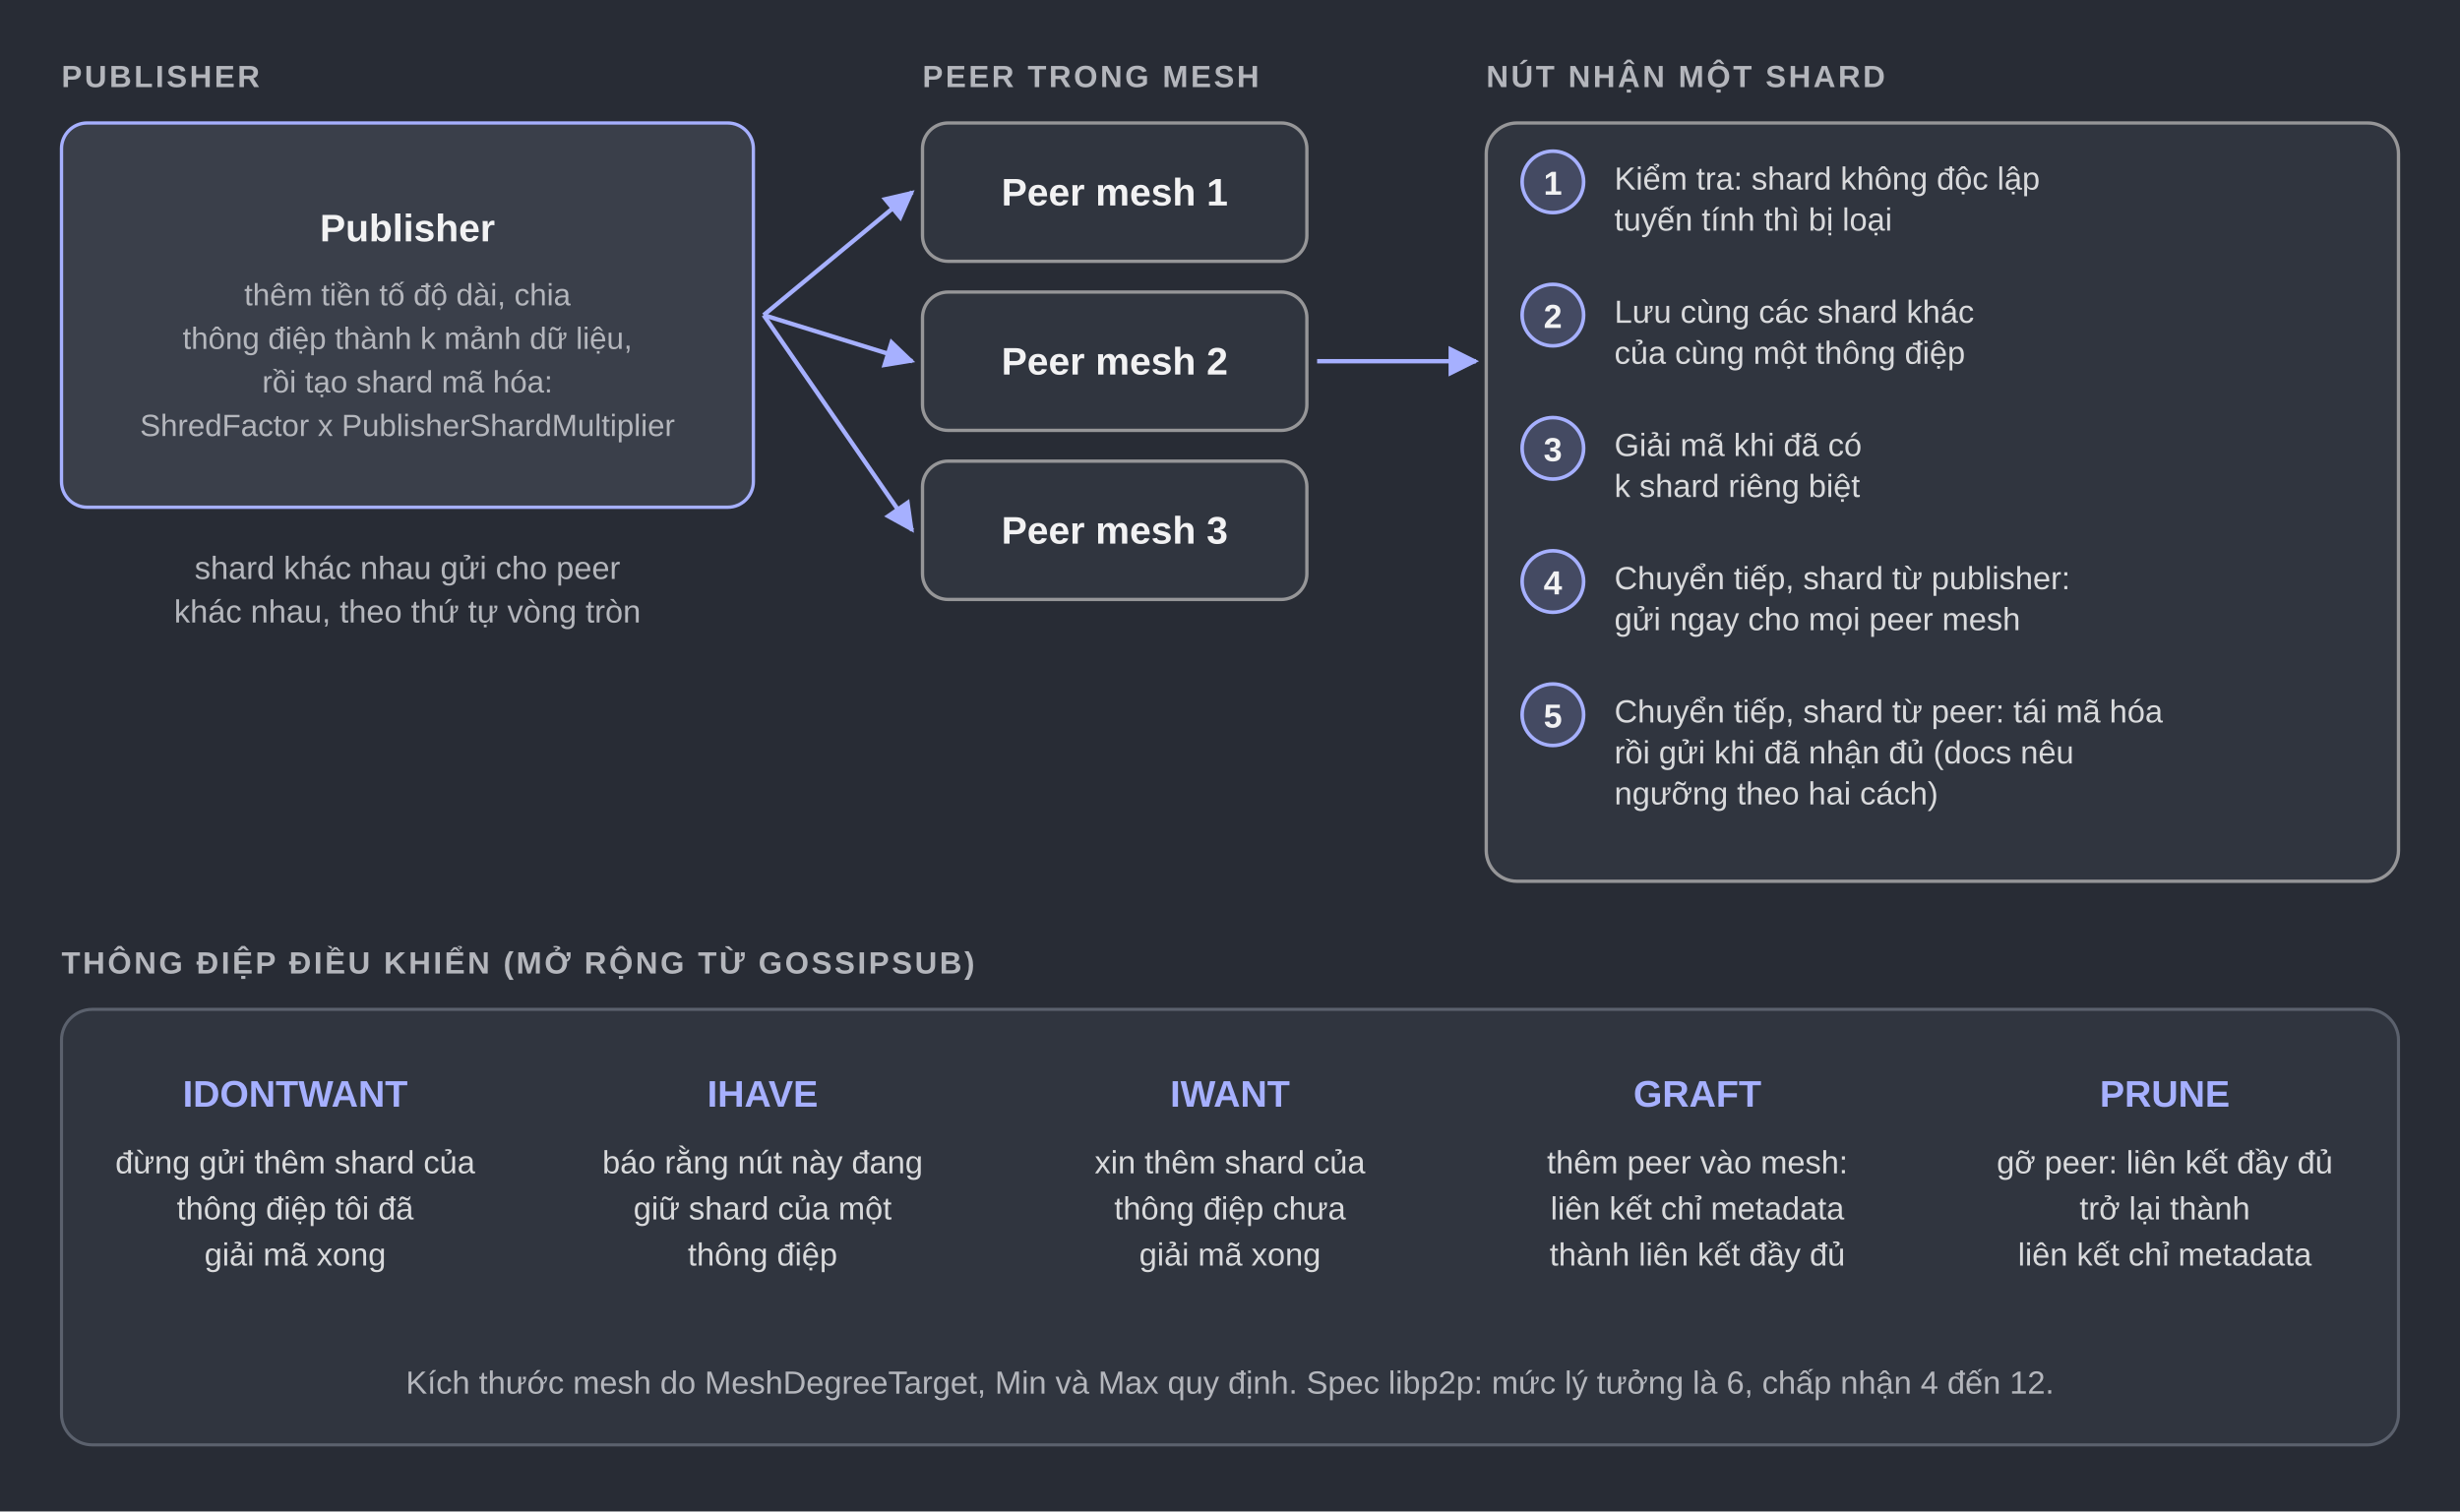
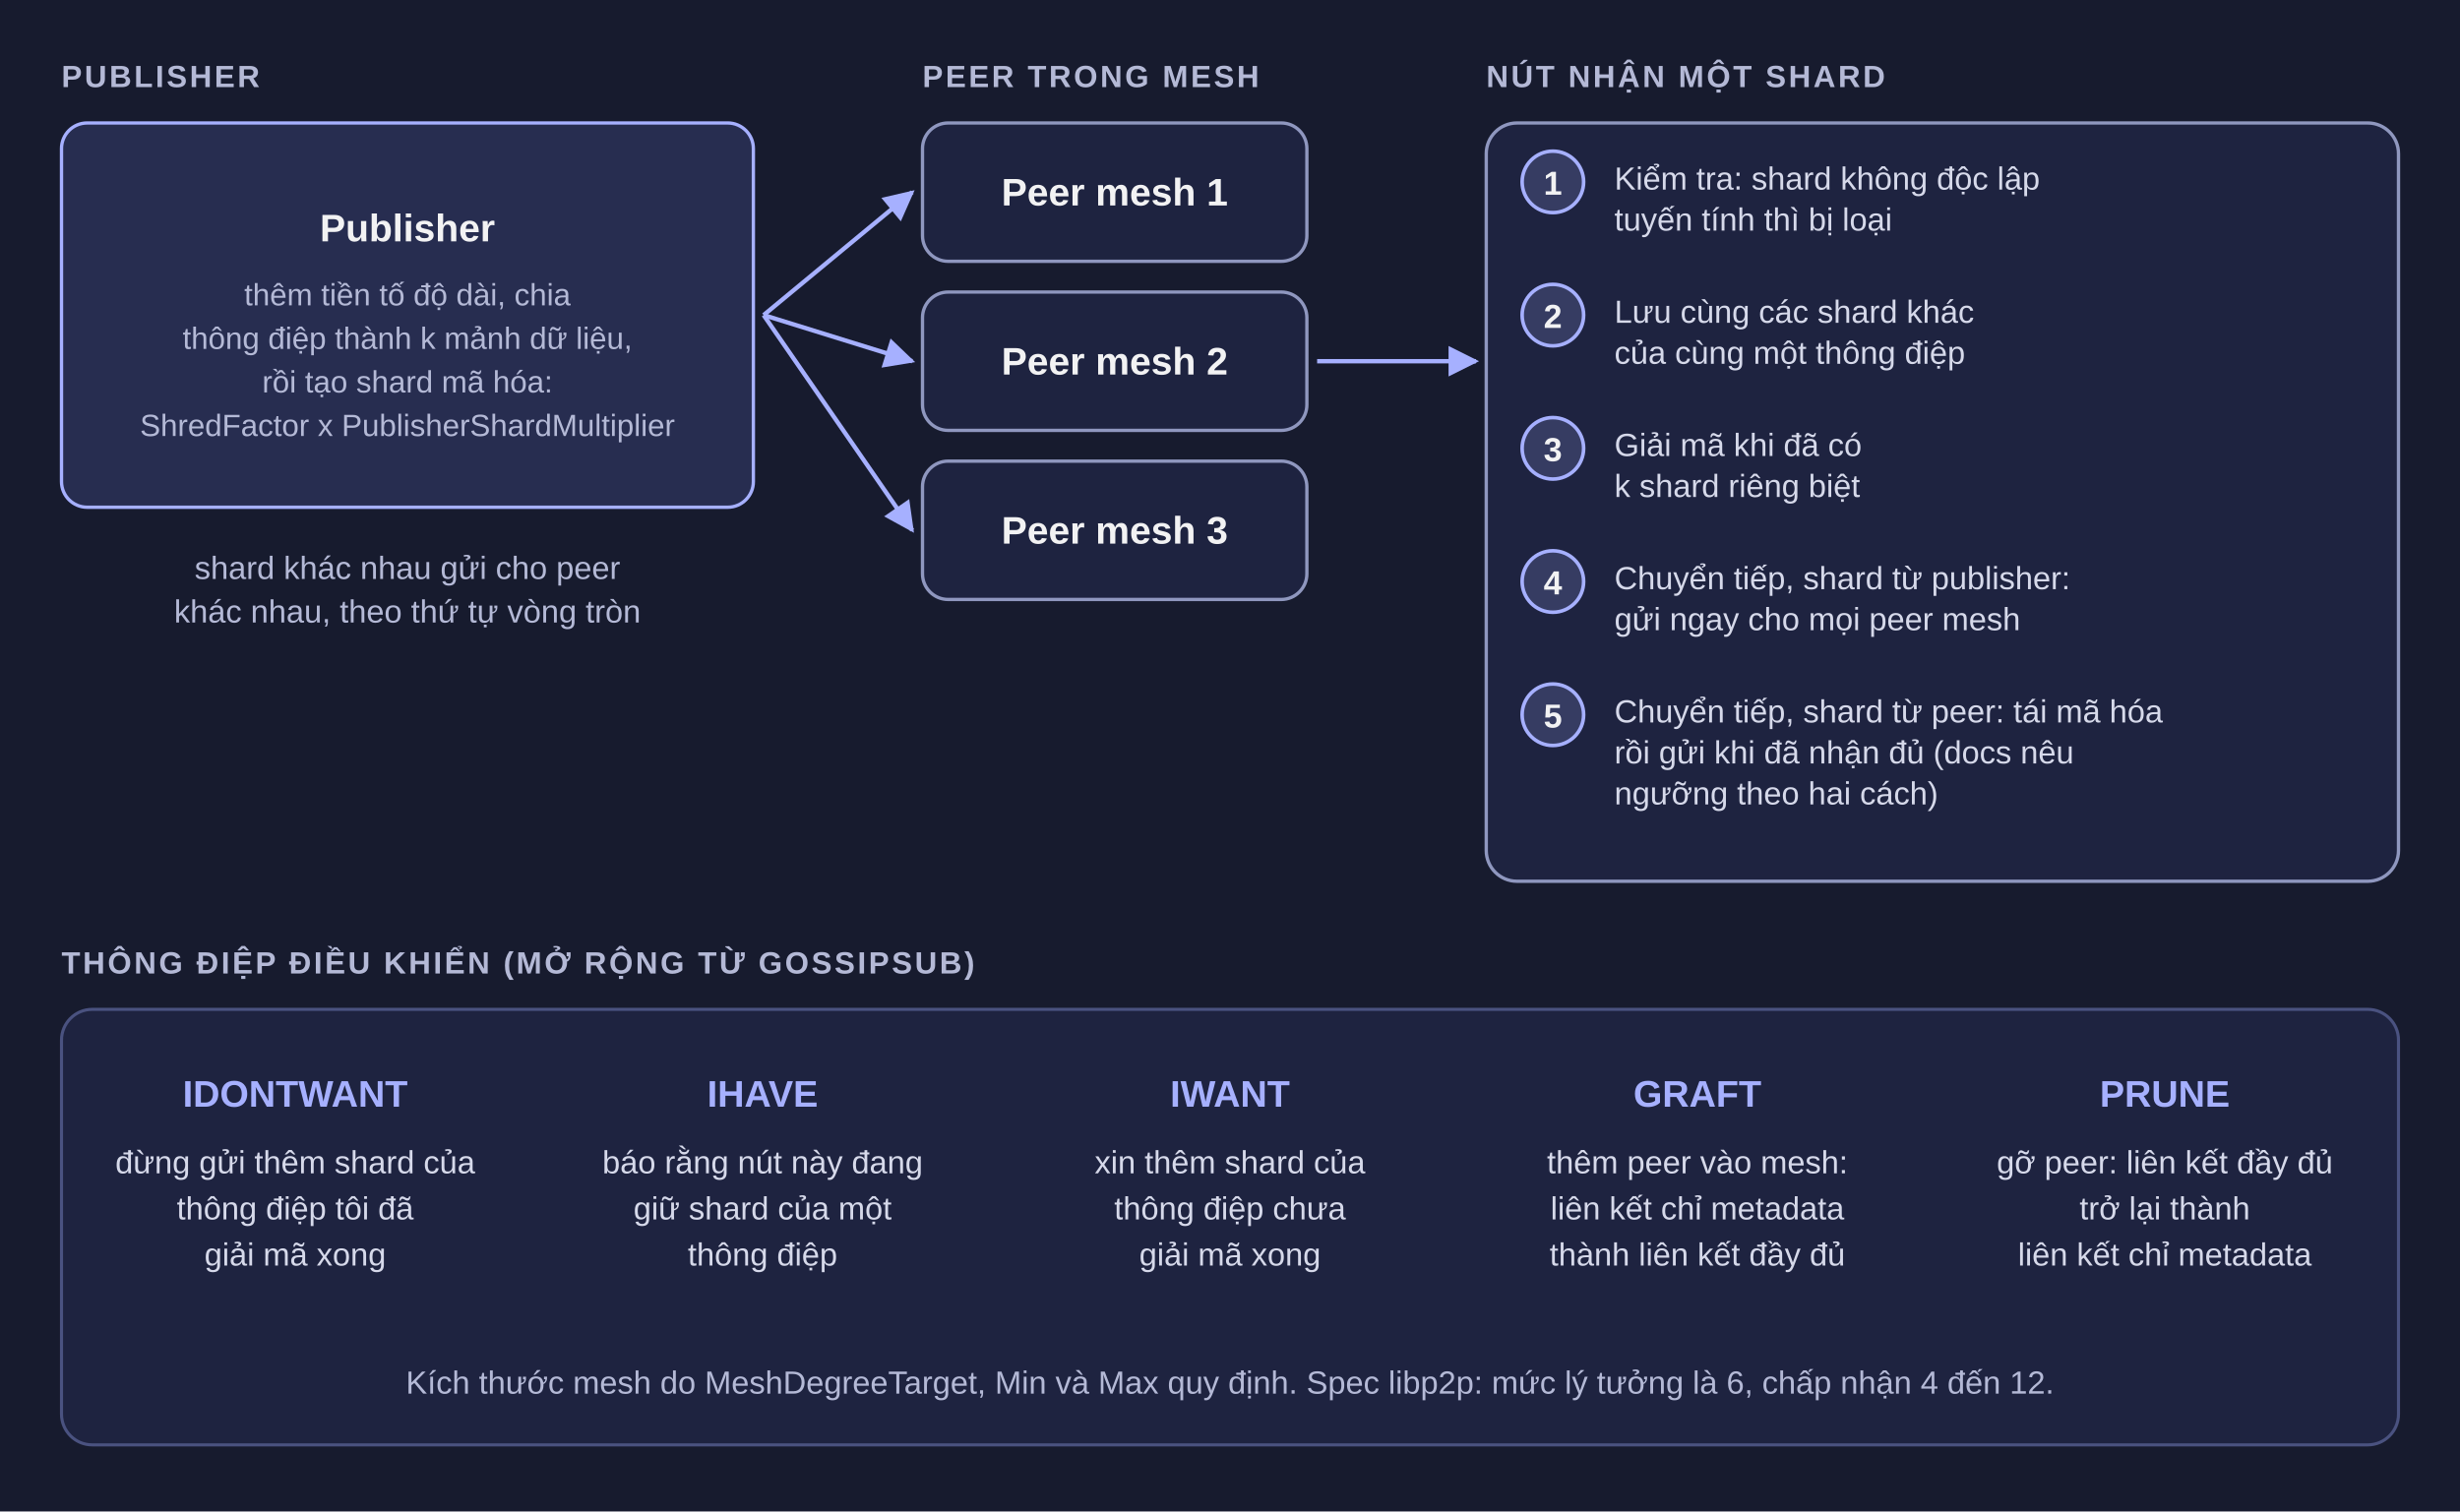
<svg xmlns="http://www.w3.org/2000/svg" viewBox="0 0 960 590" font-family="Helvetica Neue, Arial, sans-serif">
  <defs>
    <marker id="a" viewBox="0 0 10 10" refX="9" refY="5" markerWidth="7" markerHeight="7" orient="auto-start-reverse">
-       <path d="M0 0L10 5L0 10z" fill="#969698" />
+       <path d="M0 0L10 5L0 10z" fill="#8F97BF" />
    </marker>
    <marker id="aw" viewBox="0 0 10 10" refX="9" refY="5" markerWidth="7" markerHeight="7" orient="auto-start-reverse">
      <path d="M0 0L10 5L0 10z" fill="#E3C27A" />
    </marker>
    <marker id="al" viewBox="0 0 10 10" refX="9" refY="5" markerWidth="7" markerHeight="7" orient="auto-start-reverse">
      <path d="M0 0L10 5L0 10z" fill="#A6B0FF" />
    </marker>
    <marker id="ab" viewBox="0 0 10 10" refX="9" refY="5" markerWidth="7" markerHeight="7" orient="auto-start-reverse">
      <path d="M0 0L10 5L0 10z" fill="#93C3EA" />
    </marker>
  </defs>
-   <rect width="960" height="590" fill="#282C35" />
-   <text x="24" y="34" fill="#B4B6BC" font-size="12" font-weight="600" text-anchor="start" letter-spacing="1">PUBLISHER</text>
-   <rect x="24" y="48" width="270" height="150" rx="10" fill="#3A3F4A" stroke="#A6B0FF" stroke-width="1.3" />
+   <rect width="960" height="590" fill="#171B2E" />
+   <text x="24" y="34" fill="#B4B9D6" font-size="12" font-weight="600" text-anchor="start" letter-spacing="1">PUBLISHER</text>
+   <rect x="24" y="48" width="270" height="150" rx="10" fill="#272D50" stroke="#A6B0FF" stroke-width="1.3" />
  <text x="159.0" y="94.2" fill="#F2F2F3" font-size="15" font-weight="600" text-anchor="middle">Publisher</text>
-   <text x="159.0" y="119.2" fill="#B4B6BC" font-size="12" font-weight="400" text-anchor="middle">thêm tiền tố độ dài, chia</text>
-   <text x="159.0" y="136.2" fill="#B4B6BC" font-size="12" font-weight="400" text-anchor="middle">thông điệp thành k mảnh dữ liệu,</text>
-   <text x="159.0" y="153.2" fill="#B4B6BC" font-size="12" font-weight="400" text-anchor="middle">rồi tạo shard mã hóa:</text>
-   <text x="159.0" y="170.2" fill="#B4B6BC" font-size="12" font-weight="400" text-anchor="middle">ShredFactor x PublisherShardMultiplier</text>
-   <text x="360" y="34" fill="#B4B6BC" font-size="12" font-weight="600" text-anchor="start" letter-spacing="1">PEER TRONG MESH</text>
-   <rect x="360" y="48" width="150" height="54" rx="10" fill="#30353F" stroke="#969698" stroke-width="1.3" />
+   <text x="159.0" y="119.2" fill="#B4B9D6" font-size="12" font-weight="400" text-anchor="middle">thêm tiền tố độ dài, chia</text>
+   <text x="159.0" y="136.2" fill="#B4B9D6" font-size="12" font-weight="400" text-anchor="middle">thông điệp thành k mảnh dữ liệu,</text>
+   <text x="159.0" y="153.2" fill="#B4B9D6" font-size="12" font-weight="400" text-anchor="middle">rồi tạo shard mã hóa:</text>
+   <text x="159.0" y="170.2" fill="#B4B9D6" font-size="12" font-weight="400" text-anchor="middle">ShredFactor x PublisherShardMultiplier</text>
+   <text x="360" y="34" fill="#B4B9D6" font-size="12" font-weight="600" text-anchor="start" letter-spacing="1">PEER TRONG MESH</text>
+   <rect x="360" y="48" width="150" height="54" rx="10" fill="#1E2340" stroke="#8F97BF" stroke-width="1.3" />
  <text x="435.0" y="80.2" fill="#F2F2F3" font-size="15" font-weight="600" text-anchor="middle">Peer mesh 1</text>
  <line x1="298" y1="123" x2="356" y2="75" stroke="#A6B0FF" stroke-width="1.7" marker-end="url(#al)" />
-   <rect x="360" y="114" width="150" height="54" rx="10" fill="#30353F" stroke="#969698" stroke-width="1.3" />
+   <rect x="360" y="114" width="150" height="54" rx="10" fill="#1E2340" stroke="#8F97BF" stroke-width="1.3" />
  <text x="435.0" y="146.2" fill="#F2F2F3" font-size="15" font-weight="600" text-anchor="middle">Peer mesh 2</text>
  <line x1="298" y1="123" x2="356" y2="141" stroke="#A6B0FF" stroke-width="1.7" marker-end="url(#al)" />
-   <rect x="360" y="180" width="150" height="54" rx="10" fill="#30353F" stroke="#969698" stroke-width="1.3" />
+   <rect x="360" y="180" width="150" height="54" rx="10" fill="#1E2340" stroke="#8F97BF" stroke-width="1.3" />
  <text x="435.0" y="212.2" fill="#F2F2F3" font-size="15" font-weight="600" text-anchor="middle">Peer mesh 3</text>
  <line x1="298" y1="123" x2="356" y2="207" stroke="#A6B0FF" stroke-width="1.7" marker-end="url(#al)" />
-   <text x="159" y="226" fill="#B4B6BC" font-size="12.5" font-weight="400" text-anchor="middle">shard khác nhau gửi cho peer</text>
-   <text x="159" y="243" fill="#B4B6BC" font-size="12.5" font-weight="400" text-anchor="middle">khác nhau, theo thứ tự vòng tròn</text>
-   <text x="580" y="34" fill="#B4B6BC" font-size="12" font-weight="600" text-anchor="start" letter-spacing="1">NÚT NHẬN MỘT SHARD</text>
-   <rect x="580" y="48" width="356" height="296" rx="12" fill="#30353F" stroke="#969698" stroke-width="1.3" />
+   <text x="159" y="226" fill="#B4B9D6" font-size="12.5" font-weight="400" text-anchor="middle">shard khác nhau gửi cho peer</text>
+   <text x="159" y="243" fill="#B4B9D6" font-size="12.5" font-weight="400" text-anchor="middle">khác nhau, theo thứ tự vòng tròn</text>
+   <text x="580" y="34" fill="#B4B9D6" font-size="12" font-weight="600" text-anchor="start" letter-spacing="1">NÚT NHẬN MỘT SHARD</text>
+   <rect x="580" y="48" width="356" height="296" rx="12" fill="#1E2340" stroke="#8F97BF" stroke-width="1.3" />
  <circle cx="606" cy="71" r="12" fill="rgba(166,176,255,0.18)" stroke="#A6B0FF" stroke-width="1.4" />
  <text x="606" y="76" fill="#F2F2F3" font-size="13" font-weight="600" text-anchor="middle">1</text>
-   <text x="630" y="74" fill="#D9DADC" font-size="12.5" font-weight="400" text-anchor="start">Kiểm tra: shard không độc lập</text>
-   <text x="630" y="90" fill="#D9DADC" font-size="12.5" font-weight="400" text-anchor="start">tuyến tính thì bị loại</text>
+   <text x="630" y="74" fill="#D6D9EA" font-size="12.5" font-weight="400" text-anchor="start">Kiểm tra: shard không độc lập</text>
+   <text x="630" y="90" fill="#D6D9EA" font-size="12.5" font-weight="400" text-anchor="start">tuyến tính thì bị loại</text>
  <circle cx="606" cy="123" r="12" fill="rgba(166,176,255,0.18)" stroke="#A6B0FF" stroke-width="1.4" />
  <text x="606" y="128" fill="#F2F2F3" font-size="13" font-weight="600" text-anchor="middle">2</text>
-   <text x="630" y="126" fill="#D9DADC" font-size="12.5" font-weight="400" text-anchor="start">Lưu cùng các shard khác</text>
-   <text x="630" y="142" fill="#D9DADC" font-size="12.5" font-weight="400" text-anchor="start">của cùng một thông điệp</text>
+   <text x="630" y="126" fill="#D6D9EA" font-size="12.5" font-weight="400" text-anchor="start">Lưu cùng các shard khác</text>
+   <text x="630" y="142" fill="#D6D9EA" font-size="12.5" font-weight="400" text-anchor="start">của cùng một thông điệp</text>
  <circle cx="606" cy="175" r="12" fill="rgba(166,176,255,0.18)" stroke="#A6B0FF" stroke-width="1.4" />
  <text x="606" y="180" fill="#F2F2F3" font-size="13" font-weight="600" text-anchor="middle">3</text>
-   <text x="630" y="178" fill="#D9DADC" font-size="12.5" font-weight="400" text-anchor="start">Giải mã khi đã có</text>
-   <text x="630" y="194" fill="#D9DADC" font-size="12.5" font-weight="400" text-anchor="start">k shard riêng biệt</text>
+   <text x="630" y="178" fill="#D6D9EA" font-size="12.5" font-weight="400" text-anchor="start">Giải mã khi đã có</text>
+   <text x="630" y="194" fill="#D6D9EA" font-size="12.5" font-weight="400" text-anchor="start">k shard riêng biệt</text>
  <circle cx="606" cy="227" r="12" fill="rgba(166,176,255,0.18)" stroke="#A6B0FF" stroke-width="1.4" />
  <text x="606" y="232" fill="#F2F2F3" font-size="13" font-weight="600" text-anchor="middle">4</text>
-   <text x="630" y="230" fill="#D9DADC" font-size="12.5" font-weight="400" text-anchor="start">Chuyển tiếp, shard từ publisher:</text>
-   <text x="630" y="246" fill="#D9DADC" font-size="12.5" font-weight="400" text-anchor="start">gửi ngay cho mọi peer mesh</text>
+   <text x="630" y="230" fill="#D6D9EA" font-size="12.5" font-weight="400" text-anchor="start">Chuyển tiếp, shard từ publisher:</text>
+   <text x="630" y="246" fill="#D6D9EA" font-size="12.5" font-weight="400" text-anchor="start">gửi ngay cho mọi peer mesh</text>
  <circle cx="606" cy="279" r="12" fill="rgba(166,176,255,0.18)" stroke="#A6B0FF" stroke-width="1.4" />
  <text x="606" y="284" fill="#F2F2F3" font-size="13" font-weight="600" text-anchor="middle">5</text>
-   <text x="630" y="282" fill="#D9DADC" font-size="12.5" font-weight="400" text-anchor="start">Chuyển tiếp, shard từ peer: tái mã hóa</text>
-   <text x="630" y="298" fill="#D9DADC" font-size="12.5" font-weight="400" text-anchor="start">rồi gửi khi đã nhận đủ (docs nêu</text>
-   <text x="630" y="314" fill="#D9DADC" font-size="12.5" font-weight="400" text-anchor="start">ngưỡng theo hai cách)</text>
+   <text x="630" y="282" fill="#D6D9EA" font-size="12.5" font-weight="400" text-anchor="start">Chuyển tiếp, shard từ peer: tái mã hóa</text>
+   <text x="630" y="298" fill="#D6D9EA" font-size="12.5" font-weight="400" text-anchor="start">rồi gửi khi đã nhận đủ (docs nêu</text>
+   <text x="630" y="314" fill="#D6D9EA" font-size="12.5" font-weight="400" text-anchor="start">ngưỡng theo hai cách)</text>
  <line x1="514" y1="141" x2="576" y2="141" stroke="#A6B0FF" stroke-width="1.7" marker-end="url(#al)" />
-   <text x="24" y="380" fill="#B4B6BC" font-size="12" font-weight="600" text-anchor="start" letter-spacing="1">THÔNG ĐIỆP ĐIỀU KHIỂN (MỞ RỘNG TỪ GOSSIPSUB)</text>
-   <rect x="24" y="394" width="912" height="170" rx="12" fill="#30353F" stroke="#5B616D" stroke-width="1.2" />
+   <text x="24" y="380" fill="#B4B9D6" font-size="12" font-weight="600" text-anchor="start" letter-spacing="1">THÔNG ĐIỆP ĐIỀU KHIỂN (MỞ RỘNG TỪ GOSSIPSUB)</text>
+   <rect x="24" y="394" width="912" height="170" rx="12" fill="#1E2340" stroke="#4A5280" stroke-width="1.2" />
  <text x="115.2" y="432" fill="#A6B0FF" font-size="14.5" font-weight="600" text-anchor="middle">IDONTWANT</text>
-   <text x="115.2" y="458" fill="#D9DADC" font-size="12.5" font-weight="400" text-anchor="middle">đừng gửi thêm shard của</text>
-   <text x="115.2" y="476" fill="#D9DADC" font-size="12.5" font-weight="400" text-anchor="middle">thông điệp tôi đã</text>
-   <text x="115.2" y="494" fill="#D9DADC" font-size="12.5" font-weight="400" text-anchor="middle">giải mã xong</text>
+   <text x="115.2" y="458" fill="#D6D9EA" font-size="12.5" font-weight="400" text-anchor="middle">đừng gửi thêm shard của</text>
+   <text x="115.2" y="476" fill="#D6D9EA" font-size="12.5" font-weight="400" text-anchor="middle">thông điệp tôi đã</text>
+   <text x="115.2" y="494" fill="#D6D9EA" font-size="12.5" font-weight="400" text-anchor="middle">giải mã xong</text>
  <text x="297.6" y="432" fill="#A6B0FF" font-size="14.5" font-weight="600" text-anchor="middle">IHAVE</text>
-   <text x="297.6" y="458" fill="#D9DADC" font-size="12.5" font-weight="400" text-anchor="middle">báo rằng nút này đang</text>
-   <text x="297.6" y="476" fill="#D9DADC" font-size="12.5" font-weight="400" text-anchor="middle">giữ shard của một</text>
-   <text x="297.6" y="494" fill="#D9DADC" font-size="12.5" font-weight="400" text-anchor="middle">thông điệp</text>
+   <text x="297.6" y="458" fill="#D6D9EA" font-size="12.5" font-weight="400" text-anchor="middle">báo rằng nút này đang</text>
+   <text x="297.6" y="476" fill="#D6D9EA" font-size="12.5" font-weight="400" text-anchor="middle">giữ shard của một</text>
+   <text x="297.6" y="494" fill="#D6D9EA" font-size="12.5" font-weight="400" text-anchor="middle">thông điệp</text>
  <text x="480.0" y="432" fill="#A6B0FF" font-size="14.5" font-weight="600" text-anchor="middle">IWANT</text>
-   <text x="480.0" y="458" fill="#D9DADC" font-size="12.5" font-weight="400" text-anchor="middle">xin thêm shard của</text>
-   <text x="480.0" y="476" fill="#D9DADC" font-size="12.5" font-weight="400" text-anchor="middle">thông điệp chưa</text>
-   <text x="480.0" y="494" fill="#D9DADC" font-size="12.5" font-weight="400" text-anchor="middle">giải mã xong</text>
+   <text x="480.0" y="458" fill="#D6D9EA" font-size="12.5" font-weight="400" text-anchor="middle">xin thêm shard của</text>
+   <text x="480.0" y="476" fill="#D6D9EA" font-size="12.5" font-weight="400" text-anchor="middle">thông điệp chưa</text>
+   <text x="480.0" y="494" fill="#D6D9EA" font-size="12.5" font-weight="400" text-anchor="middle">giải mã xong</text>
  <text x="662.4" y="432" fill="#A6B0FF" font-size="14.5" font-weight="600" text-anchor="middle">GRAFT</text>
-   <text x="662.4" y="458" fill="#D9DADC" font-size="12.5" font-weight="400" text-anchor="middle">thêm peer vào mesh:</text>
-   <text x="662.4" y="476" fill="#D9DADC" font-size="12.5" font-weight="400" text-anchor="middle">liên kết chỉ metadata</text>
-   <text x="662.4" y="494" fill="#D9DADC" font-size="12.5" font-weight="400" text-anchor="middle">thành liên kết đầy đủ</text>
+   <text x="662.4" y="458" fill="#D6D9EA" font-size="12.5" font-weight="400" text-anchor="middle">thêm peer vào mesh:</text>
+   <text x="662.4" y="476" fill="#D6D9EA" font-size="12.5" font-weight="400" text-anchor="middle">liên kết chỉ metadata</text>
+   <text x="662.4" y="494" fill="#D6D9EA" font-size="12.5" font-weight="400" text-anchor="middle">thành liên kết đầy đủ</text>
  <text x="844.8" y="432" fill="#A6B0FF" font-size="14.5" font-weight="600" text-anchor="middle">PRUNE</text>
-   <text x="844.8" y="458" fill="#D9DADC" font-size="12.5" font-weight="400" text-anchor="middle">gỡ peer: liên kết đầy đủ</text>
-   <text x="844.8" y="476" fill="#D9DADC" font-size="12.5" font-weight="400" text-anchor="middle">trở lại thành</text>
-   <text x="844.8" y="494" fill="#D9DADC" font-size="12.5" font-weight="400" text-anchor="middle">liên kết chỉ metadata</text>
-   <text x="480" y="544" fill="#B4B6BC" font-size="12.5" font-weight="400" text-anchor="middle">Kích thước mesh do MeshDegreeTarget, Min và Max quy định. Spec libp2p: mức lý tưởng là 6, chấp nhận 4 đến 12.</text>
+   <text x="844.8" y="458" fill="#D6D9EA" font-size="12.5" font-weight="400" text-anchor="middle">gỡ peer: liên kết đầy đủ</text>
+   <text x="844.8" y="476" fill="#D6D9EA" font-size="12.5" font-weight="400" text-anchor="middle">trở lại thành</text>
+   <text x="844.8" y="494" fill="#D6D9EA" font-size="12.5" font-weight="400" text-anchor="middle">liên kết chỉ metadata</text>
+   <text x="480" y="544" fill="#B4B9D6" font-size="12.5" font-weight="400" text-anchor="middle">Kích thước mesh do MeshDegreeTarget, Min và Max quy định. Spec libp2p: mức lý tưởng là 6, chấp nhận 4 đến 12.</text>
</svg>
